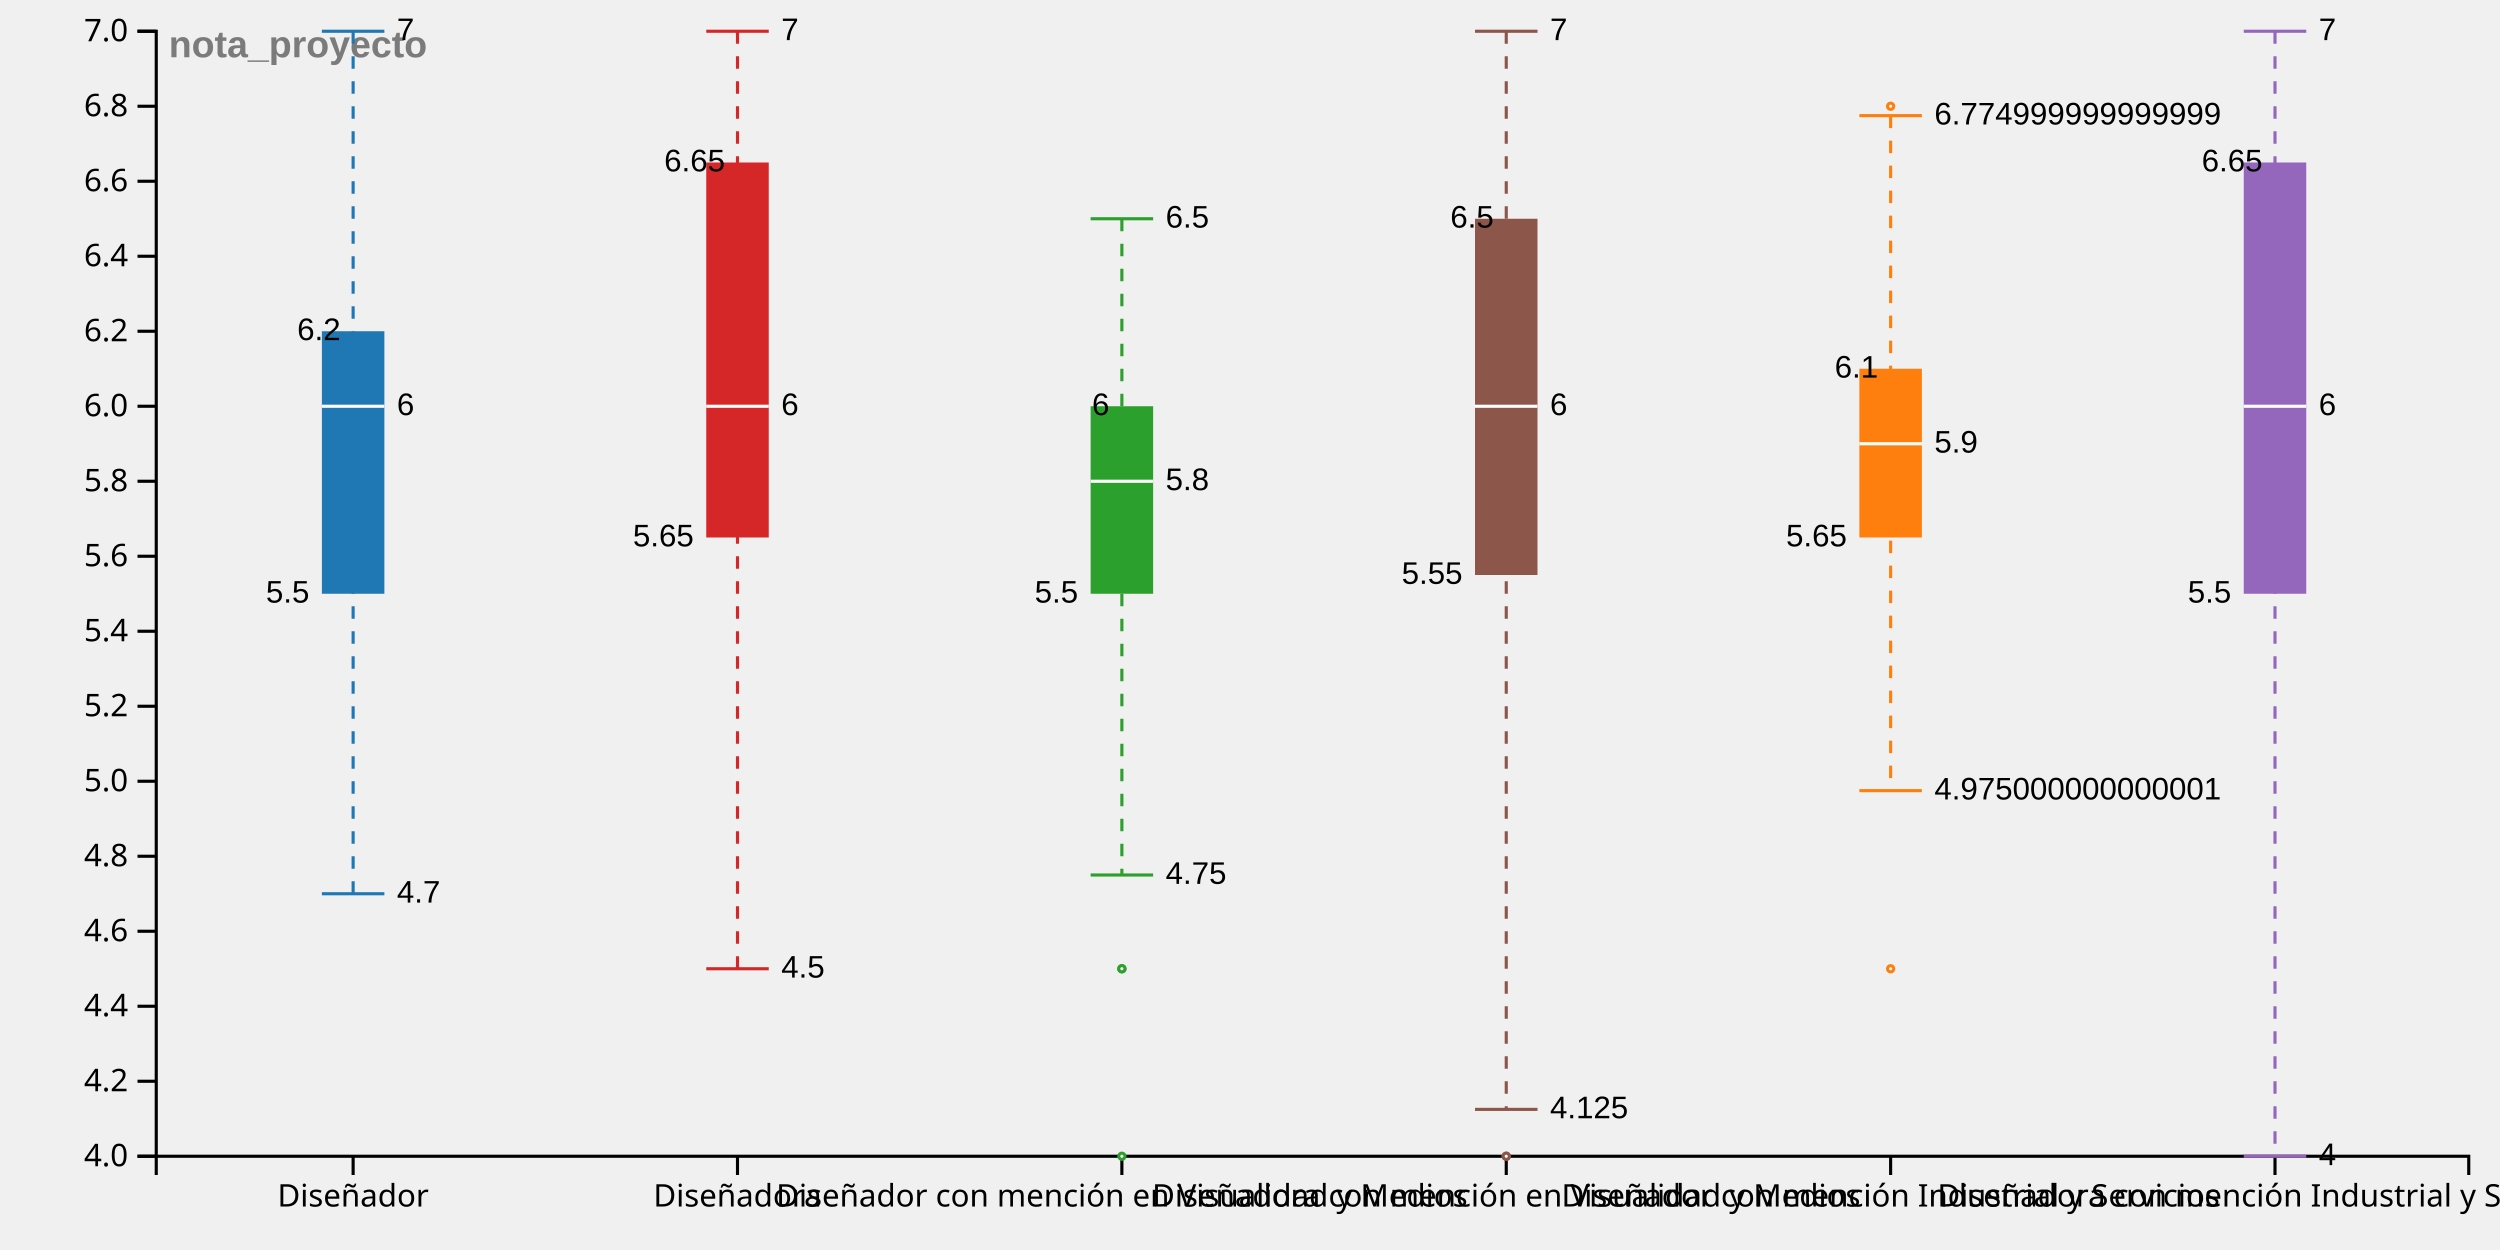
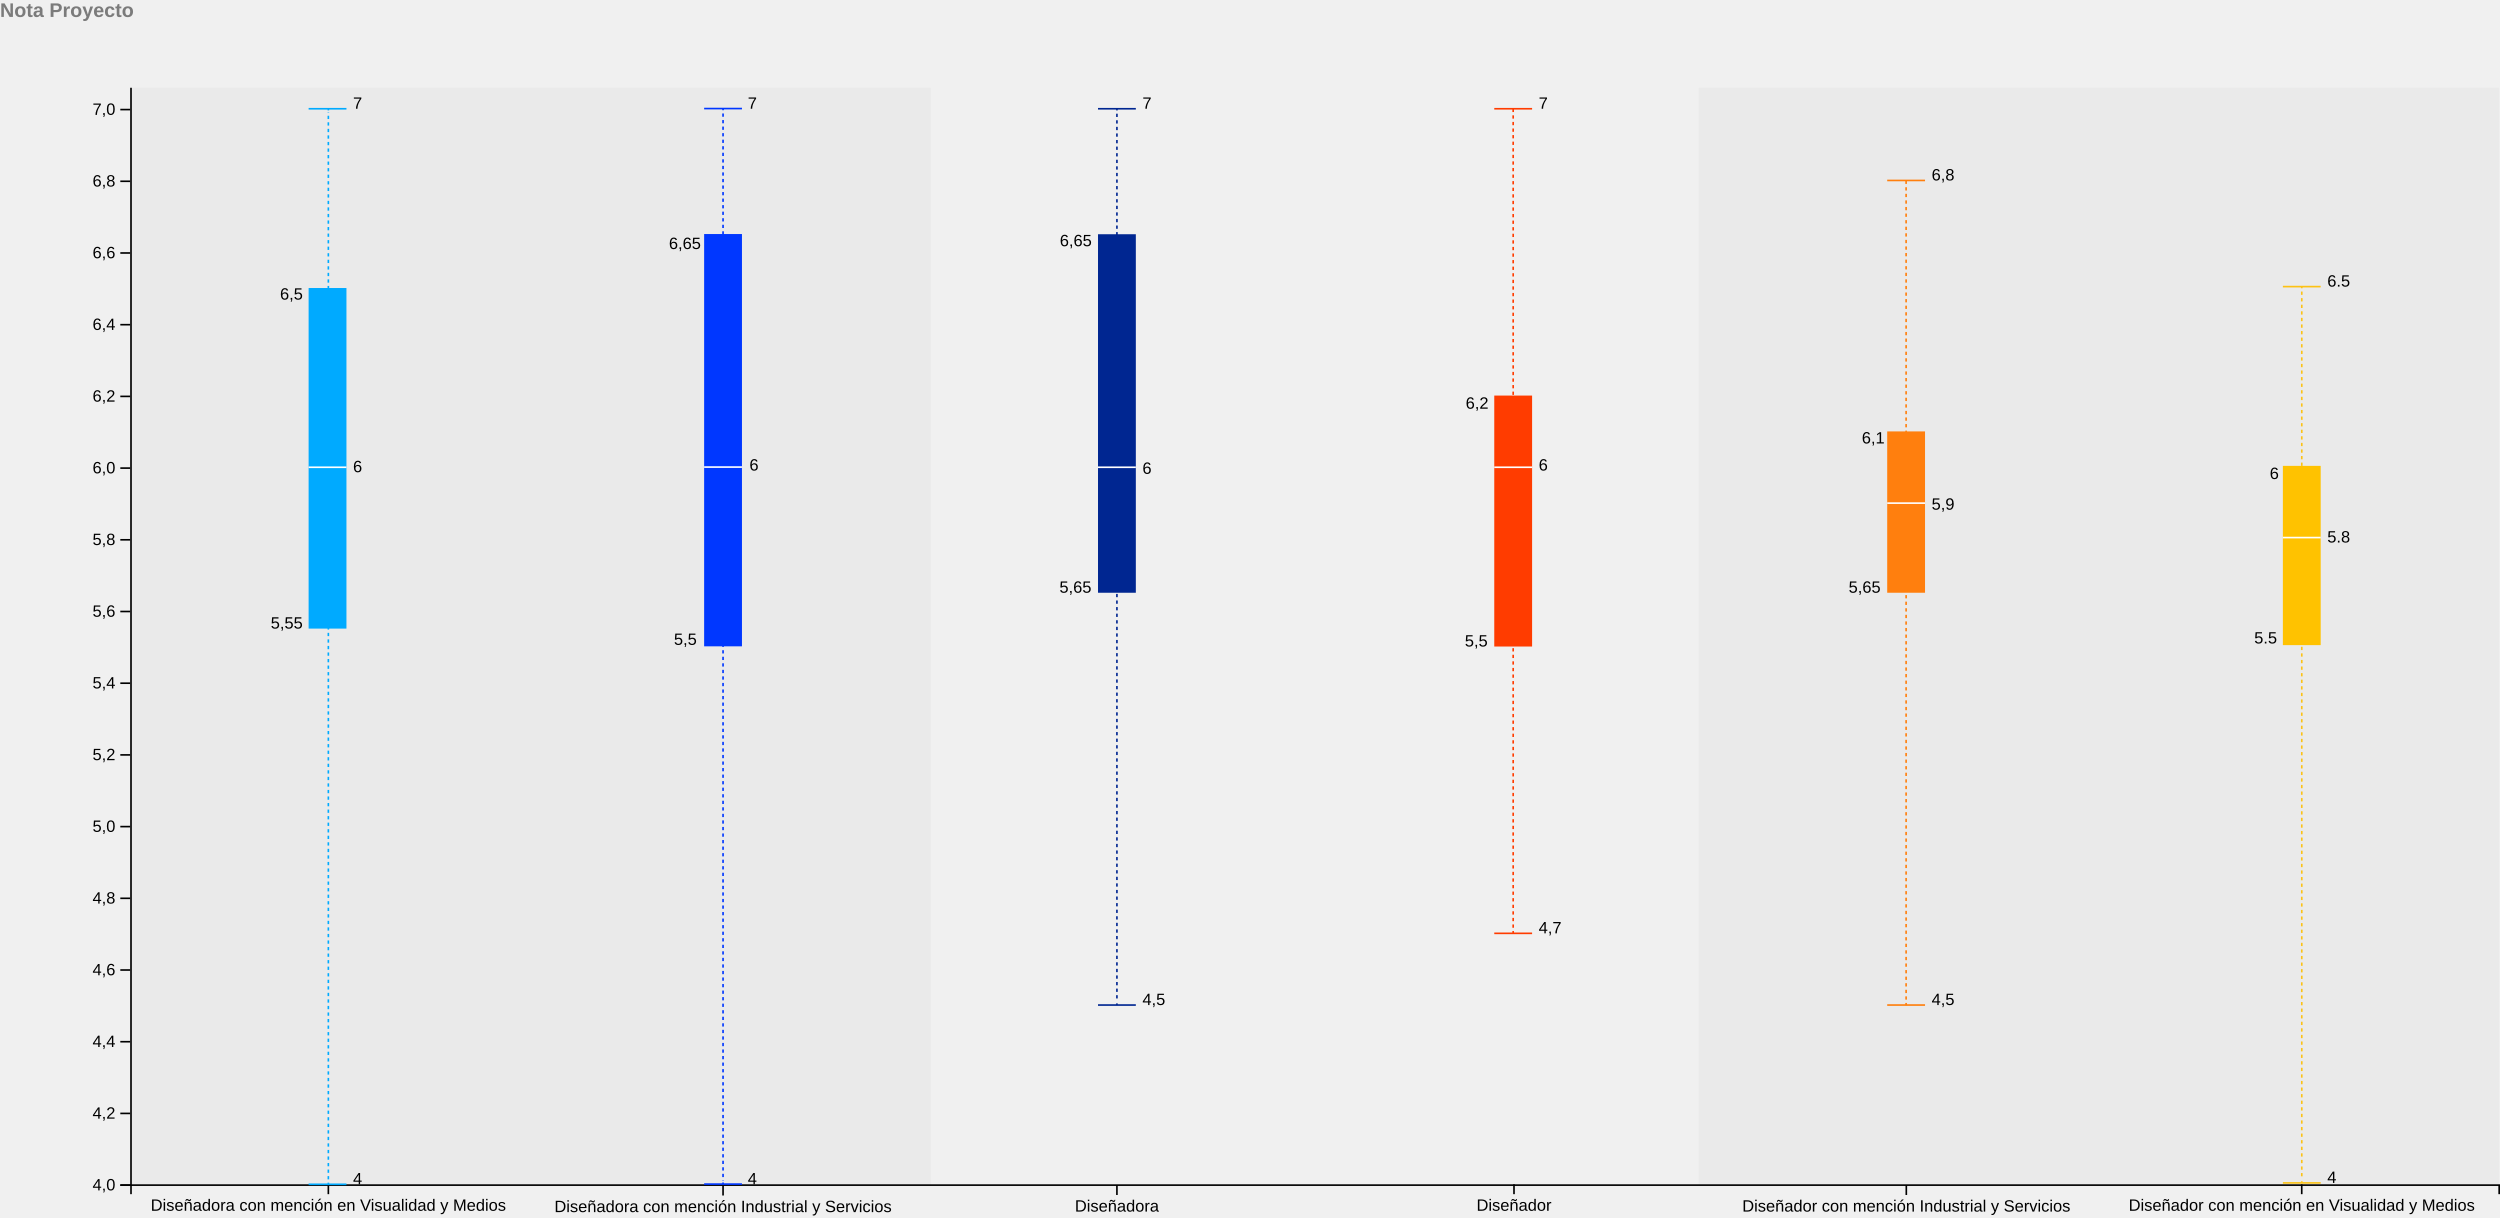
- <svg xmlns="http://www.w3.org/2000/svg" viewBox="0 0 800 400">
-   <g transform="translate(50,10)" id="viz">
-     <g id="y axis" fill="none" font-size="10" font-family="sans-serif" text-anchor="end">
-       <path class="domain" stroke="currentColor" d="M-6,360H0V0H-6" />
-       <g class="tick" opacity="1" transform="translate(0,360)">
-         <line stroke="currentColor" x2="-6" />
-         <text fill="currentColor" x="-9" dy="0.32em">4.0</text>
-       </g>
-       <g class="tick" opacity="1" transform="translate(0,336)">
-         <line stroke="currentColor" x2="-6" />
-         <text fill="currentColor" x="-9" dy="0.32em">4.2</text>
-       </g>
-       <g class="tick" opacity="1" transform="translate(0,312)">
-         <line stroke="currentColor" x2="-6" />
-         <text fill="currentColor" x="-9" dy="0.32em">4.4</text>
-       </g>
-       <g class="tick" opacity="1" transform="translate(0,288)">
-         <line stroke="currentColor" x2="-6" />
-         <text fill="currentColor" x="-9" dy="0.32em">4.6</text>
-       </g>
-       <g class="tick" opacity="1" transform="translate(0,264)">
-         <line stroke="currentColor" x2="-6" />
-         <text fill="currentColor" x="-9" dy="0.32em">4.8</text>
-       </g>
-       <g class="tick" opacity="1" transform="translate(0,240)">
-         <line stroke="currentColor" x2="-6" />
-         <text fill="currentColor" x="-9" dy="0.32em">5.0</text>
-       </g>
-       <g class="tick" opacity="1" transform="translate(0,216)">
-         <line stroke="currentColor" x2="-6" />
-         <text fill="currentColor" x="-9" dy="0.32em">5.2</text>
-       </g>
-       <g class="tick" opacity="1" transform="translate(0,192)">
-         <line stroke="currentColor" x2="-6" />
-         <text fill="currentColor" x="-9" dy="0.32em">5.4</text>
-       </g>
-       <g class="tick" opacity="1" transform="translate(0,168)">
-         <line stroke="currentColor" x2="-6" />
-         <text fill="currentColor" x="-9" dy="0.32em">5.6</text>
-       </g>
-       <g class="tick" opacity="1" transform="translate(0,144)">
-         <line stroke="currentColor" x2="-6" />
-         <text fill="currentColor" x="-9" dy="0.32em">5.8</text>
-       </g>
-       <g class="tick" opacity="1" transform="translate(0,120)">
-         <line stroke="currentColor" x2="-6" />
-         <text fill="currentColor" x="-9" dy="0.32em">6.0</text>
-       </g>
-       <g class="tick" opacity="1" transform="translate(0,96)">
-         <line stroke="currentColor" x2="-6" />
-         <text fill="currentColor" x="-9" dy="0.32em">6.2</text>
-       </g>
-       <g class="tick" opacity="1" transform="translate(0,72)">
-         <line stroke="currentColor" x2="-6" />
-         <text fill="currentColor" x="-9" dy="0.32em">6.4</text>
-       </g>
-       <g class="tick" opacity="1" transform="translate(0,48)">
-         <line stroke="currentColor" x2="-6" />
-         <text fill="currentColor" x="-9" dy="0.32em">6.6</text>
-       </g>
-       <g class="tick" opacity="1" transform="translate(0,24)">
-         <line stroke="currentColor" x2="-6" />
-         <text fill="currentColor" x="-9" dy="0.32em">6.8</text>
-       </g>
-       <g class="tick" opacity="1" transform="translate(0,0)">
-         <line stroke="currentColor" x2="-6" />
-         <text fill="currentColor" x="-9" dy="0.32em">7.0</text>
-       </g>
-       <text x="4" text-anchor="start" dominant-baseline="hanging" style="font-family: Arial, sans-serif; font-size: 12px; fill: rgb(123, 123, 123); font-weight: bold;">nota_proyecto</text>
-     </g>
-     <g id="x axis" transform="translate(0,360)" fill="none" font-size="10" font-family="sans-serif" text-anchor="middle">
-       <path class="domain" stroke="currentColor" d="M0,6V0H740V6" />
-       <g class="tick" opacity="1" transform="translate(63,0)">
-         <line stroke="currentColor" y2="6" />
-         <text fill="currentColor" y="9" dy="0.71em">Diseñador</text>
-       </g>
-       <g class="tick" opacity="1" transform="translate(186,0)">
-         <line stroke="currentColor" y2="6" />
-         <text fill="currentColor" y="9" dy="0.71em">Diseñadora</text>
-       </g>
-       <g class="tick" opacity="1" transform="translate(309,0)">
-         <line stroke="currentColor" y2="6" />
-         <text fill="currentColor" y="9" dy="0.71em">Diseñador con mención en Visualidad y Medios</text>
-       </g>
-       <g class="tick" opacity="1" transform="translate(432,0)">
-         <line stroke="currentColor" y2="6" />
-         <text fill="currentColor" y="9" dy="0.71em">Diseñadora con mención en Visualidad y Medios</text>
-       </g>
-       <g class="tick" opacity="1" transform="translate(555,0)">
-         <line stroke="currentColor" y2="6" />
-         <text fill="currentColor" y="9" dy="0.71em">Diseñador con mención Industrial y Servicios</text>
-       </g>
-       <g class="tick" opacity="1" transform="translate(678,0)">
-         <line stroke="currentColor" y2="6" />
-         <text fill="currentColor" y="9" dy="0.71em">Diseñadora con mención Industrial y Servicios</text>
-       </g>
-     </g>
-     <g id="boxplots">
+ <svg xmlns="http://www.w3.org/2000/svg" viewBox="0 0 1520.16 740.28">
+   <defs>
+     <style>
+       .cls-1 {
+         fill: #0037ff;
+       }
+ 
+       .cls-1, .cls-2, .cls-3, .cls-4, .cls-5, .cls-6, .cls-7 {
+         stroke-width: 0px;
+       }
+ 
+       .cls-8 {
+         letter-spacing: -.02em;
+       }
+ 
+       .cls-8, .cls-9, .cls-10, .cls-11 {
+         isolation: isolate;
+       }
+ 
+       .cls-8, .cls-11 {
+         font-family: ArialMT, Arial;
+         font-size: 10px;
+       }
+ 
+       .cls-12, .cls-13, .cls-14, .cls-15, .cls-16, .cls-17, .cls-18, .cls-19, .cls-20, .cls-21, .cls-22, .cls-23, .cls-24, .cls-25, .cls-26 {
+         fill: none;
+       }
+ 
+       .cls-12, .cls-21 {
+         stroke-dasharray: 0 0 2 2;
+       }
+ 
+       .cls-12, .cls-24 {
+         stroke: #ff3c00;
+       }
+ 
+       .cls-13, .cls-16 {
+         stroke: #0037ff;
+       }
+ 
+       .cls-13, .cls-22 {
+         stroke-dasharray: 0 0 1.99 1.99;
+       }
+ 
+       .cls-14 {
+         stroke: #fff;
+       }
+ 
+       .cls-15 {
+         stroke-dasharray: 0 0 2 2;
+       }
+ 
+       .cls-15, .cls-17 {
+         stroke: #fbc217;
+       }
+ 
+       .cls-2 {
+         fill: #0af;
+       }
+ 
+       .cls-10 {
+         fill: #7b7b7b;
+         font-family: Arial-BoldMT, Arial;
+         font-size: 12px;
+         font-weight: 700;
+       }
+ 
+       .cls-18, .cls-21 {
+         stroke: #ff7f0e;
+       }
+ 
+       .cls-3 {
+         fill: #ff7f0e;
+       }
+ 
+       .cls-19 {
+         stroke-dasharray: 0 0 2 2;
+       }
+ 
+       .cls-19, .cls-20 {
+         stroke: #002691;
+       }
+ 
+       .cls-22, .cls-25 {
+         stroke: #0af;
+       }
+ 
+       .cls-4 {
+         fill: #002691;
+       }
+ 
+       .cls-23 {
+         stroke: #fdc214;
+       }
+ 
+       .cls-5 {
+         fill: #ffc200;
+       }
+ 
+       .cls-26 {
+         stroke: #000;
+       }
+ 
+       .cls-6 {
+         fill: #eaeaea;
+       }
+ 
+       .cls-7 {
+         fill: #ff3c00;
+       }
+     </style>
+   </defs>
+   <g id="Layer_3" data-name="Layer 3">
+     <rect class="cls-6" x="79.16" y="53.37" width="486.83" height="667.25" />
+     <rect class="cls-6" x="1032.83" y="53.37" width="486.83" height="667.25" />
+   </g>
+   <g id="Layer_2" data-name="Layer 2">
+     <g>
+       <line class="cls-25" x1="199.66" y1="720.13" x2="199.66" y2="719.13" />
+       <line class="cls-22" x1="199.66" y1="717.13" x2="199.66" y2="68.12" />
+       <line class="cls-25" x1="199.66" y1="67.13" x2="199.66" y2="66.13" />
+     </g>
+     <g>
+       <line class="cls-16" x1="439.66" y1="66.01" x2="439.66" y2="67.01" />
+       <line class="cls-13" x1="439.66" y1="69" x2="439.66" y2="718.01" />
+       <line class="cls-16" x1="439.66" y1="719.01" x2="439.66" y2="720.01" />
+     </g>
+     <g>
+       <line class="cls-20" x1="679.16" y1="66.13" x2="679.16" y2="67.13" />
+       <line class="cls-19" x1="679.16" y1="69.13" x2="679.16" y2="609.12" />
+       <line class="cls-20" x1="679.16" y1="610.12" x2="679.16" y2="611.12" />
+     </g>
+     <line class="cls-21" x1="1159.04" y1="109.85" x2="1159.04" y2="611.25" />
+   </g>
+   <g id="Layer_1" data-name="Layer 1">
+     <path class="cls-26" d="M73.16,720.63h6.5V53.37" />
+     <g>
+       <line class="cls-26" x1="79.16" y1="720.63" x2="73.16" y2="720.63" />
+       <g class="cls-9">
+         <text class="cls-11" transform="translate(56.26 723.83)">
+           <tspan x="0" y="0">4,0</tspan>
+         </text>
+       </g>
+     </g>
+     <g>
+       <line class="cls-26" x1="79.16" y1="677.03" x2="73.16" y2="677.03" />
+       <g class="cls-9">
+         <text class="cls-11" transform="translate(56.26 680.23)">
+           <tspan x="0" y="0">4,2</tspan>
+         </text>
+       </g>
+     </g>
+     <g>
+       <line class="cls-26" x1="79.16" y1="633.43" x2="73.16" y2="633.43" />
+       <g class="cls-9">
+         <text class="cls-11" transform="translate(56.26 636.63)">
+           <tspan x="0" y="0">4,4</tspan>
+         </text>
+       </g>
+     </g>
+     <g>
+       <line class="cls-26" x1="79.16" y1="589.83" x2="73.16" y2="589.83" />
+       <g class="cls-9">
+         <text class="cls-11" transform="translate(56.26 593.03)">
+           <tspan x="0" y="0">4,6</tspan>
+         </text>
+       </g>
+     </g>
+     <g>
+       <line class="cls-26" x1="79.16" y1="546.23" x2="73.16" y2="546.23" />
+       <g class="cls-9">
+         <text class="cls-11" transform="translate(56.26 549.43)">
+           <tspan x="0" y="0">4,8</tspan>
+         </text>
+       </g>
+     </g>
+     <g>
+       <line class="cls-26" x1="79.16" y1="502.63" x2="73.16" y2="502.63" />
+       <g class="cls-9">
+         <text class="cls-11" transform="translate(56.26 505.83)">
+           <tspan x="0" y="0">5,0</tspan>
+         </text>
+       </g>
+     </g>
+     <g>
+       <line class="cls-26" x1="79.16" y1="459.03" x2="73.16" y2="459.03" />
+       <g class="cls-9">
+         <text class="cls-11" transform="translate(56.26 462.23)">
+           <tspan x="0" y="0">5,2</tspan>
+         </text>
+       </g>
+     </g>
+     <g>
+       <line class="cls-26" x1="79.16" y1="415.43" x2="73.16" y2="415.43" />
+       <g class="cls-9">
+         <text class="cls-11" transform="translate(56.26 418.63)">
+           <tspan x="0" y="0">5,4</tspan>
+         </text>
+       </g>
+     </g>
+     <g>
+       <line class="cls-26" x1="79.16" y1="371.83" x2="73.16" y2="371.83" />
+       <g class="cls-9">
+         <text class="cls-11" transform="translate(56.26 375.03)">
+           <tspan x="0" y="0">5,6</tspan>
+         </text>
+       </g>
+     </g>
+     <g>
+       <line class="cls-26" x1="79.16" y1="328.23" x2="73.16" y2="328.23" />
+       <g class="cls-9">
+         <text class="cls-11" transform="translate(56.26 331.43)">
+           <tspan x="0" y="0">5,8</tspan>
+         </text>
+       </g>
+     </g>
+     <g>
+       <line class="cls-26" x1="79.16" y1="284.63" x2="73.16" y2="284.63" />
+       <g class="cls-9">
+         <text class="cls-11" transform="translate(56.26 287.83)">
+           <tspan x="0" y="0">6,0</tspan>
+         </text>
+       </g>
+     </g>
+     <g>
+       <line class="cls-26" x1="79.16" y1="241.03" x2="73.16" y2="241.03" />
+       <g class="cls-9">
+         <text class="cls-11" transform="translate(56.26 244.23)">
+           <tspan x="0" y="0">6,2</tspan>
+         </text>
+       </g>
+     </g>
+     <g>
+       <line class="cls-26" x1="79.16" y1="197.43" x2="73.16" y2="197.43" />
+       <g class="cls-9">
+         <text class="cls-11" transform="translate(56.26 200.63)">
+           <tspan x="0" y="0">6,4</tspan>
+         </text>
+       </g>
+     </g>
+     <g>
+       <line class="cls-26" x1="79.16" y1="153.83" x2="73.16" y2="153.83" />
+       <g class="cls-9">
+         <text class="cls-11" transform="translate(56.26 157.03)">
+           <tspan x="0" y="0">6,6</tspan>
+         </text>
+       </g>
+     </g>
+     <g>
+       <line class="cls-26" x1="79.16" y1="110.23" x2="73.16" y2="110.23" />
+       <g class="cls-9">
+         <text class="cls-11" transform="translate(56.26 113.43)">
+           <tspan x="0" y="0">6,8</tspan>
+         </text>
+       </g>
+     </g>
+     <g>
+       <line class="cls-26" x1="79.16" y1="66.63" x2="73.16" y2="66.63" />
+       <g class="cls-9">
+         <text class="cls-11" transform="translate(56.26 69.83)">
+           <tspan x="0" y="0">7,0</tspan>
+         </text>
+       </g>
+     </g>
+     <g class="cls-9">
+       <text class="cls-10" transform="translate(0 10.3)">
+         <tspan x="0" y="0">Nota Proyecto</tspan>
+       </text>
+     </g>
+     <path class="cls-26" d="M79.66,726.13v-5.5h1440v5.5" />
+     <g>
+       <line class="cls-26" x1="199.66" y1="720.13" x2="199.66" y2="726.13" />
+       <g class="cls-9">
+         <text class="cls-11" transform="translate(91.63 736.23)">
+           <tspan x="0" y="0">Diseñadora con mención en </tspan>
+         </text>
+         <text class="cls-8" transform="translate(218.93 736.23)">
+           <tspan x="0" y="0">V</tspan>
+         </text>
+         <text class="cls-11" transform="translate(225.42 736.23)">
+           <tspan x="0" y="0">isualidad y Medios</tspan>
+         </text>
+       </g>
+     </g>
+     <g>
+       <line class="cls-26" x1="679.16" y1="720.63" x2="679.16" y2="726.63" />
+       <g class="cls-9">
+         <text class="cls-11" transform="translate(653.59 736.73)">
+           <tspan x="0" y="0">Diseñadora</tspan>
+         </text>
+       </g>
+     </g>
+     <g>
+       <line class="cls-26" x1="1159.16" y1="720.63" x2="1159.16" y2="726.63" />
+       <g class="cls-9">
+         <text class="cls-11" transform="translate(1059.39 736.73)">
+           <tspan x="0" y="0">Diseñador con mención Industrial y Servicios</tspan>
+         </text>
+       </g>
+     </g>
+     <g>
+       <line class="cls-26" x1="439.66" y1="720.94" x2="439.66" y2="726.94" />
+       <g class="cls-9">
+         <text class="cls-11" transform="translate(337.11 737.04)">
+           <tspan x="0" y="0">Diseñadora con mención Industrial y Servicios</tspan>
+         </text>
+       </g>
+     </g>
+     <line class="cls-25" x1="187.66" y1="66.13" x2="210.66" y2="66.13" />
+     <line class="cls-25" x1="187.66" y1="720.13" x2="210.66" y2="720.13" />
+     <rect class="cls-2" x="187.66" y="175.13" width="23" height="207.1" />
+     <line class="cls-14" x1="187.66" y1="284.13" x2="210.66" y2="284.13" />
+     <g class="cls-9">
+       <text class="cls-11" transform="translate(214.66 66.13)">
+         <tspan x="0" y="0">7</tspan>
+       </text>
+     </g>
+     <g class="cls-9">
+       <text class="cls-11" transform="translate(214.66 720.13)">
+         <tspan x="0" y="0">4</tspan>
+       </text>
+     </g>
+     <g class="cls-9">
+       <text class="cls-11" transform="translate(214.66 287.13)">
+         <tspan x="0" y="0">6</tspan>
+       </text>
+     </g>
+     <g class="cls-9">
+       <text class="cls-11" transform="translate(164.62 382.23)">
+         <tspan x="0" y="0">5,55</tspan>
+       </text>
+     </g>
+     <g class="cls-9">
+       <text class="cls-11" transform="translate(170.26 182.19)">
+         <tspan x="0" y="0">6,5</tspan>
+       </text>
+     </g>
+     <line class="cls-20" x1="667.66" y1="66.13" x2="690.66" y2="66.13" />
+     <line class="cls-20" x1="667.66" y1="611.13" x2="690.66" y2="611.13" />
+     <rect class="cls-4" x="667.66" y="142.43" width="23" height="218" />
+     <line class="cls-14" x1="667.66" y1="284.13" x2="690.66" y2="284.13" />
+     <g class="cls-9">
+       <text class="cls-11" transform="translate(694.66 66.13)">
+         <tspan x="0" y="0">7</tspan>
+       </text>
+     </g>
+     <g class="cls-9">
+       <text class="cls-11" transform="translate(694.66 611.13)">
+         <tspan x="0" y="0">4,5</tspan>
+       </text>
+     </g>
+     <g class="cls-9">
+       <text class="cls-11" transform="translate(694.66 288.13)">
+         <tspan x="0" y="0">6</tspan>
+       </text>
+     </g>
+     <g class="cls-9">
+       <text class="cls-11" transform="translate(644.2 360.43)">
+         <tspan x="0" y="0">5,65</tspan>
+       </text>
+     </g>
+     <g class="cls-9">
+       <text class="cls-11" transform="translate(644.41 149.72)">
+         <tspan x="0" y="0">6,65</tspan>
+       </text>
+     </g>
+     <line class="cls-18" x1="1147.54" y1="109.73" x2="1170.54" y2="109.73" />
+     <line class="cls-18" x1="1147.54" y1="611.13" x2="1170.54" y2="611.13" />
+     <rect class="cls-3" x="1147.54" y="262.33" width="23" height="98.1" />
+     <line class="cls-14" x1="1147.54" y1="305.93" x2="1170.54" y2="305.93" />
+     <g class="cls-9">
+       <text class="cls-11" transform="translate(1174.54 109.73)">
+         <tspan x="0" y="0">6,8</tspan>
+       </text>
+     </g>
+     <g class="cls-9">
+       <text class="cls-11" transform="translate(1174.54 611.13)">
+         <tspan x="0" y="0">4,5</tspan>
+       </text>
+     </g>
+     <g class="cls-9">
+       <text class="cls-11" transform="translate(1174.54 309.93)">
+         <tspan x="0" y="0">5,9</tspan>
+       </text>
+     </g>
+     <g class="cls-9">
+       <text class="cls-11" transform="translate(1124.08 360.43)">
+         <tspan x="0" y="0">5,65</tspan>
+       </text>
+     </g>
+     <g class="cls-9">
+       <text class="cls-11" transform="translate(1132.09 269.67)">
+         <tspan x="0" y="0">6,1</tspan>
+       </text>
+     </g>
+     <line class="cls-16" x1="428.16" y1="66.01" x2="451.16" y2="66.01" />
+     <line class="cls-16" x1="428.16" y1="720.01" x2="451.16" y2="720.01" />
+     <rect class="cls-1" x="428.16" y="142.31" width="23" height="250.7" />
+     <line class="cls-14" x1="428.16" y1="284.01" x2="451.16" y2="284.01" />
+     <g class="cls-9">
+       <text class="cls-11" transform="translate(454.69 66.13)">
+         <tspan x="0" y="0">7</tspan>
+       </text>
+     </g>
+     <g class="cls-9">
+       <text class="cls-11" transform="translate(454.69 720.13)">
+         <tspan x="0" y="0">4</tspan>
+       </text>
+     </g>
+     <g class="cls-9">
+       <text class="cls-11" transform="translate(455.69 286.13)">
+         <tspan x="0" y="0">6</tspan>
+       </text>
+     </g>
+     <g class="cls-9">
+       <text class="cls-11" transform="translate(409.79 392.13)">
+         <tspan x="0" y="0">5,5</tspan>
+       </text>
+     </g>
+     <g class="cls-9">
+       <text class="cls-11" transform="translate(406.73 151.43)">
+         <tspan x="0" y="0">6,65</tspan>
+       </text>
+     </g>
+     <g>
      <g>
-         <line x1="63" x2="63" y1="0" y2="276" stroke="#1f77b4" stroke-dasharray="4" />
-         <line x1="53" x2="73" y1="0" y2="0" stroke="#1f77b4" />
-         <line x1="53" x2="73" y1="276" y2="276" stroke="#1f77b4" />
-         <rect x="53" y="96" width="20" height="84" fill="#1f77b4" />
-         <line x1="53" y1="120" x2="73" y2="120" stroke="#FFFFFF" />
+         <line class="cls-17" x1="1399.63" y1="174.28" x2="1399.63" y2="175.28" />
+         <line class="cls-15" x1="1399.63" y1="177.28" x2="1399.63" y2="717.27" />
+         <line class="cls-17" x1="1399.63" y1="718.28" x2="1399.63" y2="719.28" />
      </g>
      <g>
-         <line x1="186" x2="186" y1="0" y2="300" stroke="#d62728" stroke-dasharray="4" />
-         <line x1="176" x2="196" y1="0" y2="0" stroke="#d62728" />
-         <line x1="176" x2="196" y1="300" y2="300" stroke="#d62728" />
-         <rect x="176" y="42" width="20" height="120" fill="#d62728" />
-         <line x1="176" y1="120" x2="196" y2="120" stroke="#FFFFFF" />
-       </g>
+         <line class="cls-26" x1="1399.6" y1="720.13" x2="1399.6" y2="726.13" />
+         <g class="cls-9">
+           <text class="cls-11" transform="translate(1294.36 736.23)">
+             <tspan x="0" y="0">Diseñador con mención en </tspan>
+           </text>
+           <text class="cls-8" transform="translate(1416.1 736.23)">
+             <tspan x="0" y="0">V</tspan>
+           </text>
+           <text class="cls-11" transform="translate(1422.59 736.23)">
+             <tspan x="0" y="0">isualidad y Medios</tspan>
+           </text>
+         </g>
+       </g>
+       <line class="cls-23" x1="1388.13" y1="174.28" x2="1411.13" y2="174.28" />
+       <line class="cls-17" x1="1388.13" y1="719.28" x2="1411.13" y2="719.28" />
+       <rect class="cls-5" x="1388.13" y="283.28" width="23" height="109" />
+       <line class="cls-14" x1="1388.13" y1="326.88" x2="1411.13" y2="326.88" />
+       <g class="cls-9">
+         <text class="cls-11" transform="translate(1415.13 174.28)">
+           <tspan x="0" y="0">6.5</tspan>
+         </text>
+       </g>
+       <g class="cls-9">
+         <text class="cls-11" transform="translate(1415.13 719.28)">
+           <tspan x="0" y="0">4</tspan>
+         </text>
+       </g>
+       <g class="cls-9">
+         <text class="cls-11" transform="translate(1415.13 329.88)">
+           <tspan x="0" y="0">5.8</tspan>
+         </text>
+       </g>
+       <g class="cls-9">
+         <text class="cls-11" transform="translate(1370.7 391.28)">
+           <tspan x="0" y="0">5.5</tspan>
+         </text>
+       </g>
+       <g class="cls-9">
+         <text class="cls-11" transform="translate(1380.13 291.28)">
+           <tspan x="0" y="0">6</tspan>
+         </text>
+       </g>
+     </g>
+     <g>
+       <line class="cls-12" x1="920.11" y1="66.13" x2="920.11" y2="567.53" />
      <g>
-         <line x1="309" x2="309" y1="60" y2="270" stroke="#2ca02c" stroke-dasharray="4" />
-         <line x1="299" x2="319" y1="60" y2="60" stroke="#2ca02c" />
-         <line x1="299" x2="319" y1="270" y2="270" stroke="#2ca02c" />
-         <rect x="299" y="120" width="20" height="60" fill="#2ca02c" />
-         <line x1="299" y1="144" x2="319" y2="144" stroke="#FFFFFF" />
-         <circle r="1" cx="309" cy="300" fill="#FFFFFF" stroke="#2ca02c" />
-         <circle r="1" cx="309" cy="300" fill="#FFFFFF" stroke="#2ca02c" />
-         <circle r="1" cx="309" cy="360" fill="#FFFFFF" stroke="#2ca02c" />
-       </g>
-       <g>
-         <line x1="432" x2="432" y1="0" y2="345" stroke="#8c564b" stroke-dasharray="4" />
-         <line x1="422" x2="442" y1="0" y2="0" stroke="#8c564b" />
-         <line x1="422" x2="442" y1="345" y2="345" stroke="#8c564b" />
-         <rect x="422" y="60" width="20" height="114" fill="#8c564b" />
-         <line x1="422" y1="120" x2="442" y2="120" stroke="#FFFFFF" />
-         <circle r="1" cx="432" cy="360" fill="#FFFFFF" stroke="#8c564b" />
-         <circle r="1" cx="432" cy="360" fill="#FFFFFF" stroke="#8c564b" />
-       </g>
-       <g>
-         <line x1="555" x2="555" y1="27" y2="243" stroke="#ff7f0e" stroke-dasharray="4" />
-         <line x1="545" x2="565" y1="27" y2="27" stroke="#ff7f0e" />
-         <line x1="545" x2="565" y1="243" y2="243" stroke="#ff7f0e" />
-         <rect x="545" y="108" width="20" height="54" fill="#ff7f0e" />
-         <line x1="545" y1="132" x2="565" y2="132" stroke="#FFFFFF" />
-         <circle r="1" cx="555" cy="300" fill="#FFFFFF" stroke="#ff7f0e" />
-         <circle r="1" cx="555" cy="24" fill="#FFFFFF" stroke="#ff7f0e" />
-       </g>
-       <g>
-         <line x1="678" x2="678" y1="0" y2="360" stroke="#9467bd" stroke-dasharray="4" />
-         <line x1="668" x2="688" y1="0" y2="0" stroke="#9467bd" />
-         <line x1="668" x2="688" y1="360" y2="360" stroke="#9467bd" />
-         <rect x="668" y="42" width="20" height="138" fill="#9467bd" />
-         <line x1="668" y1="120" x2="688" y2="120" stroke="#FFFFFF" />
-       </g>
-     </g>
-     <g id="boxplots">
-       <g>
-         <text x="77" y="0" dominant-baseline="middle" style="font-family: Arial, sans-serif; font-size: 10px; fill: black; font-weight: normal;">7</text>
-         <text x="77" y="276" dominant-baseline="middle" style="font-family: Arial, sans-serif; font-size: 10px; fill: black; font-weight: normal;">4.7</text>
-         <text x="77" y="120" dominant-baseline="middle" style="font-family: Arial, sans-serif; font-size: 10px; fill: black; font-weight: normal;">6</text>
-         <text x="49" y="180" dominant-baseline="middle" text-anchor="end" style="font-family: Arial, sans-serif; font-size: 10px; fill: black; font-weight: normal;">5.5</text>
-         <text x="59" y="96" dominant-baseline="middle" text-anchor="end" style="font-family: Arial, sans-serif; font-size: 10px; fill: black; font-weight: normal;">6.2</text>
-       </g>
-       <g>
-         <text x="200" y="0" dominant-baseline="middle" style="font-family: Arial, sans-serif; font-size: 10px; fill: black; font-weight: normal;">7</text>
-         <text x="200" y="300" dominant-baseline="middle" style="font-family: Arial, sans-serif; font-size: 10px; fill: black; font-weight: normal;">4.5</text>
-         <text x="200" y="120" dominant-baseline="middle" style="font-family: Arial, sans-serif; font-size: 10px; fill: black; font-weight: normal;">6</text>
-         <text x="172" y="162" dominant-baseline="middle" text-anchor="end" style="font-family: Arial, sans-serif; font-size: 10px; fill: black; font-weight: normal;">5.65</text>
-         <text x="182" y="42" dominant-baseline="middle" text-anchor="end" style="font-family: Arial, sans-serif; font-size: 10px; fill: black; font-weight: normal;">6.65</text>
-       </g>
-       <g>
-         <text x="323" y="60" dominant-baseline="middle" style="font-family: Arial, sans-serif; font-size: 10px; fill: black; font-weight: normal;">6.5</text>
-         <text x="323" y="270" dominant-baseline="middle" style="font-family: Arial, sans-serif; font-size: 10px; fill: black; font-weight: normal;">4.75</text>
-         <text x="323" y="144" dominant-baseline="middle" style="font-family: Arial, sans-serif; font-size: 10px; fill: black; font-weight: normal;">5.8</text>
-         <text x="295" y="180" dominant-baseline="middle" text-anchor="end" style="font-family: Arial, sans-serif; font-size: 10px; fill: black; font-weight: normal;">5.5</text>
-         <text x="305" y="120" dominant-baseline="middle" text-anchor="end" style="font-family: Arial, sans-serif; font-size: 10px; fill: black; font-weight: normal;">6</text>
-       </g>
-       <g>
-         <text x="446" y="0" dominant-baseline="middle" style="font-family: Arial, sans-serif; font-size: 10px; fill: black; font-weight: normal;">7</text>
-         <text x="446" y="345" dominant-baseline="middle" style="font-family: Arial, sans-serif; font-size: 10px; fill: black; font-weight: normal;">4.125</text>
-         <text x="446" y="120" dominant-baseline="middle" style="font-family: Arial, sans-serif; font-size: 10px; fill: black; font-weight: normal;">6</text>
-         <text x="418" y="174" dominant-baseline="middle" text-anchor="end" style="font-family: Arial, sans-serif; font-size: 10px; fill: black; font-weight: normal;">5.55</text>
-         <text x="428" y="60" dominant-baseline="middle" text-anchor="end" style="font-family: Arial, sans-serif; font-size: 10px; fill: black; font-weight: normal;">6.5</text>
-       </g>
-       <g>
-         <text x="569" y="27" dominant-baseline="middle" style="font-family: Arial, sans-serif; font-size: 10px; fill: black; font-weight: normal;">6.774999999999999</text>
-         <text x="569" y="243" dominant-baseline="middle" style="font-family: Arial, sans-serif; font-size: 10px; fill: black; font-weight: normal;">4.975000000000001</text>
-         <text x="569" y="132" dominant-baseline="middle" style="font-family: Arial, sans-serif; font-size: 10px; fill: black; font-weight: normal;">5.9</text>
-         <text x="541" y="162" dominant-baseline="middle" text-anchor="end" style="font-family: Arial, sans-serif; font-size: 10px; fill: black; font-weight: normal;">5.65</text>
-         <text x="551" y="108" dominant-baseline="middle" text-anchor="end" style="font-family: Arial, sans-serif; font-size: 10px; fill: black; font-weight: normal;">6.1</text>
-       </g>
-       <g>
-         <text x="692" y="0" dominant-baseline="middle" style="font-family: Arial, sans-serif; font-size: 10px; fill: black; font-weight: normal;">7</text>
-         <text x="692" y="360" dominant-baseline="middle" style="font-family: Arial, sans-serif; font-size: 10px; fill: black; font-weight: normal;">4</text>
-         <text x="692" y="120" dominant-baseline="middle" style="font-family: Arial, sans-serif; font-size: 10px; fill: black; font-weight: normal;">6</text>
-         <text x="664" y="180" dominant-baseline="middle" text-anchor="end" style="font-family: Arial, sans-serif; font-size: 10px; fill: black; font-weight: normal;">5.5</text>
-         <text x="674" y="42" dominant-baseline="middle" text-anchor="end" style="font-family: Arial, sans-serif; font-size: 10px; fill: black; font-weight: normal;">6.65</text>
+         <line class="cls-26" x1="920.61" y1="720.13" x2="920.61" y2="726.13" />
+         <g class="cls-9">
+           <text class="cls-11" transform="translate(897.82 736.23)">
+             <tspan x="0" y="0">Diseñador</tspan>
+           </text>
+         </g>
+       </g>
+       <line class="cls-24" x1="908.61" y1="66.13" x2="931.61" y2="66.13" />
+       <line class="cls-24" x1="908.61" y1="567.53" x2="931.61" y2="567.53" />
+       <rect class="cls-7" x="908.61" y="240.53" width="23" height="152.6" />
+       <line class="cls-14" x1="908.61" y1="284.13" x2="931.61" y2="284.13" />
+       <g class="cls-9">
+         <text class="cls-11" transform="translate(935.61 66.13)">
+           <tspan x="0" y="0">7</tspan>
+         </text>
+       </g>
+       <g class="cls-9">
+         <text class="cls-11" transform="translate(935.61 567.53)">
+           <tspan x="0" y="0">4,7</tspan>
+         </text>
+       </g>
+       <g class="cls-9">
+         <text class="cls-11" transform="translate(935.61 286.13)">
+           <tspan x="0" y="0">6</tspan>
+         </text>
+       </g>
+       <g class="cls-9">
+         <text class="cls-11" transform="translate(890.71 393.13)">
+           <tspan x="0" y="0">5,5</tspan>
+         </text>
+       </g>
+       <g class="cls-9">
+         <text class="cls-11" transform="translate(891.21 248.53)">
+           <tspan x="0" y="0">6,2</tspan>
+         </text>
      </g>
    </g>
  </g>
</svg>
